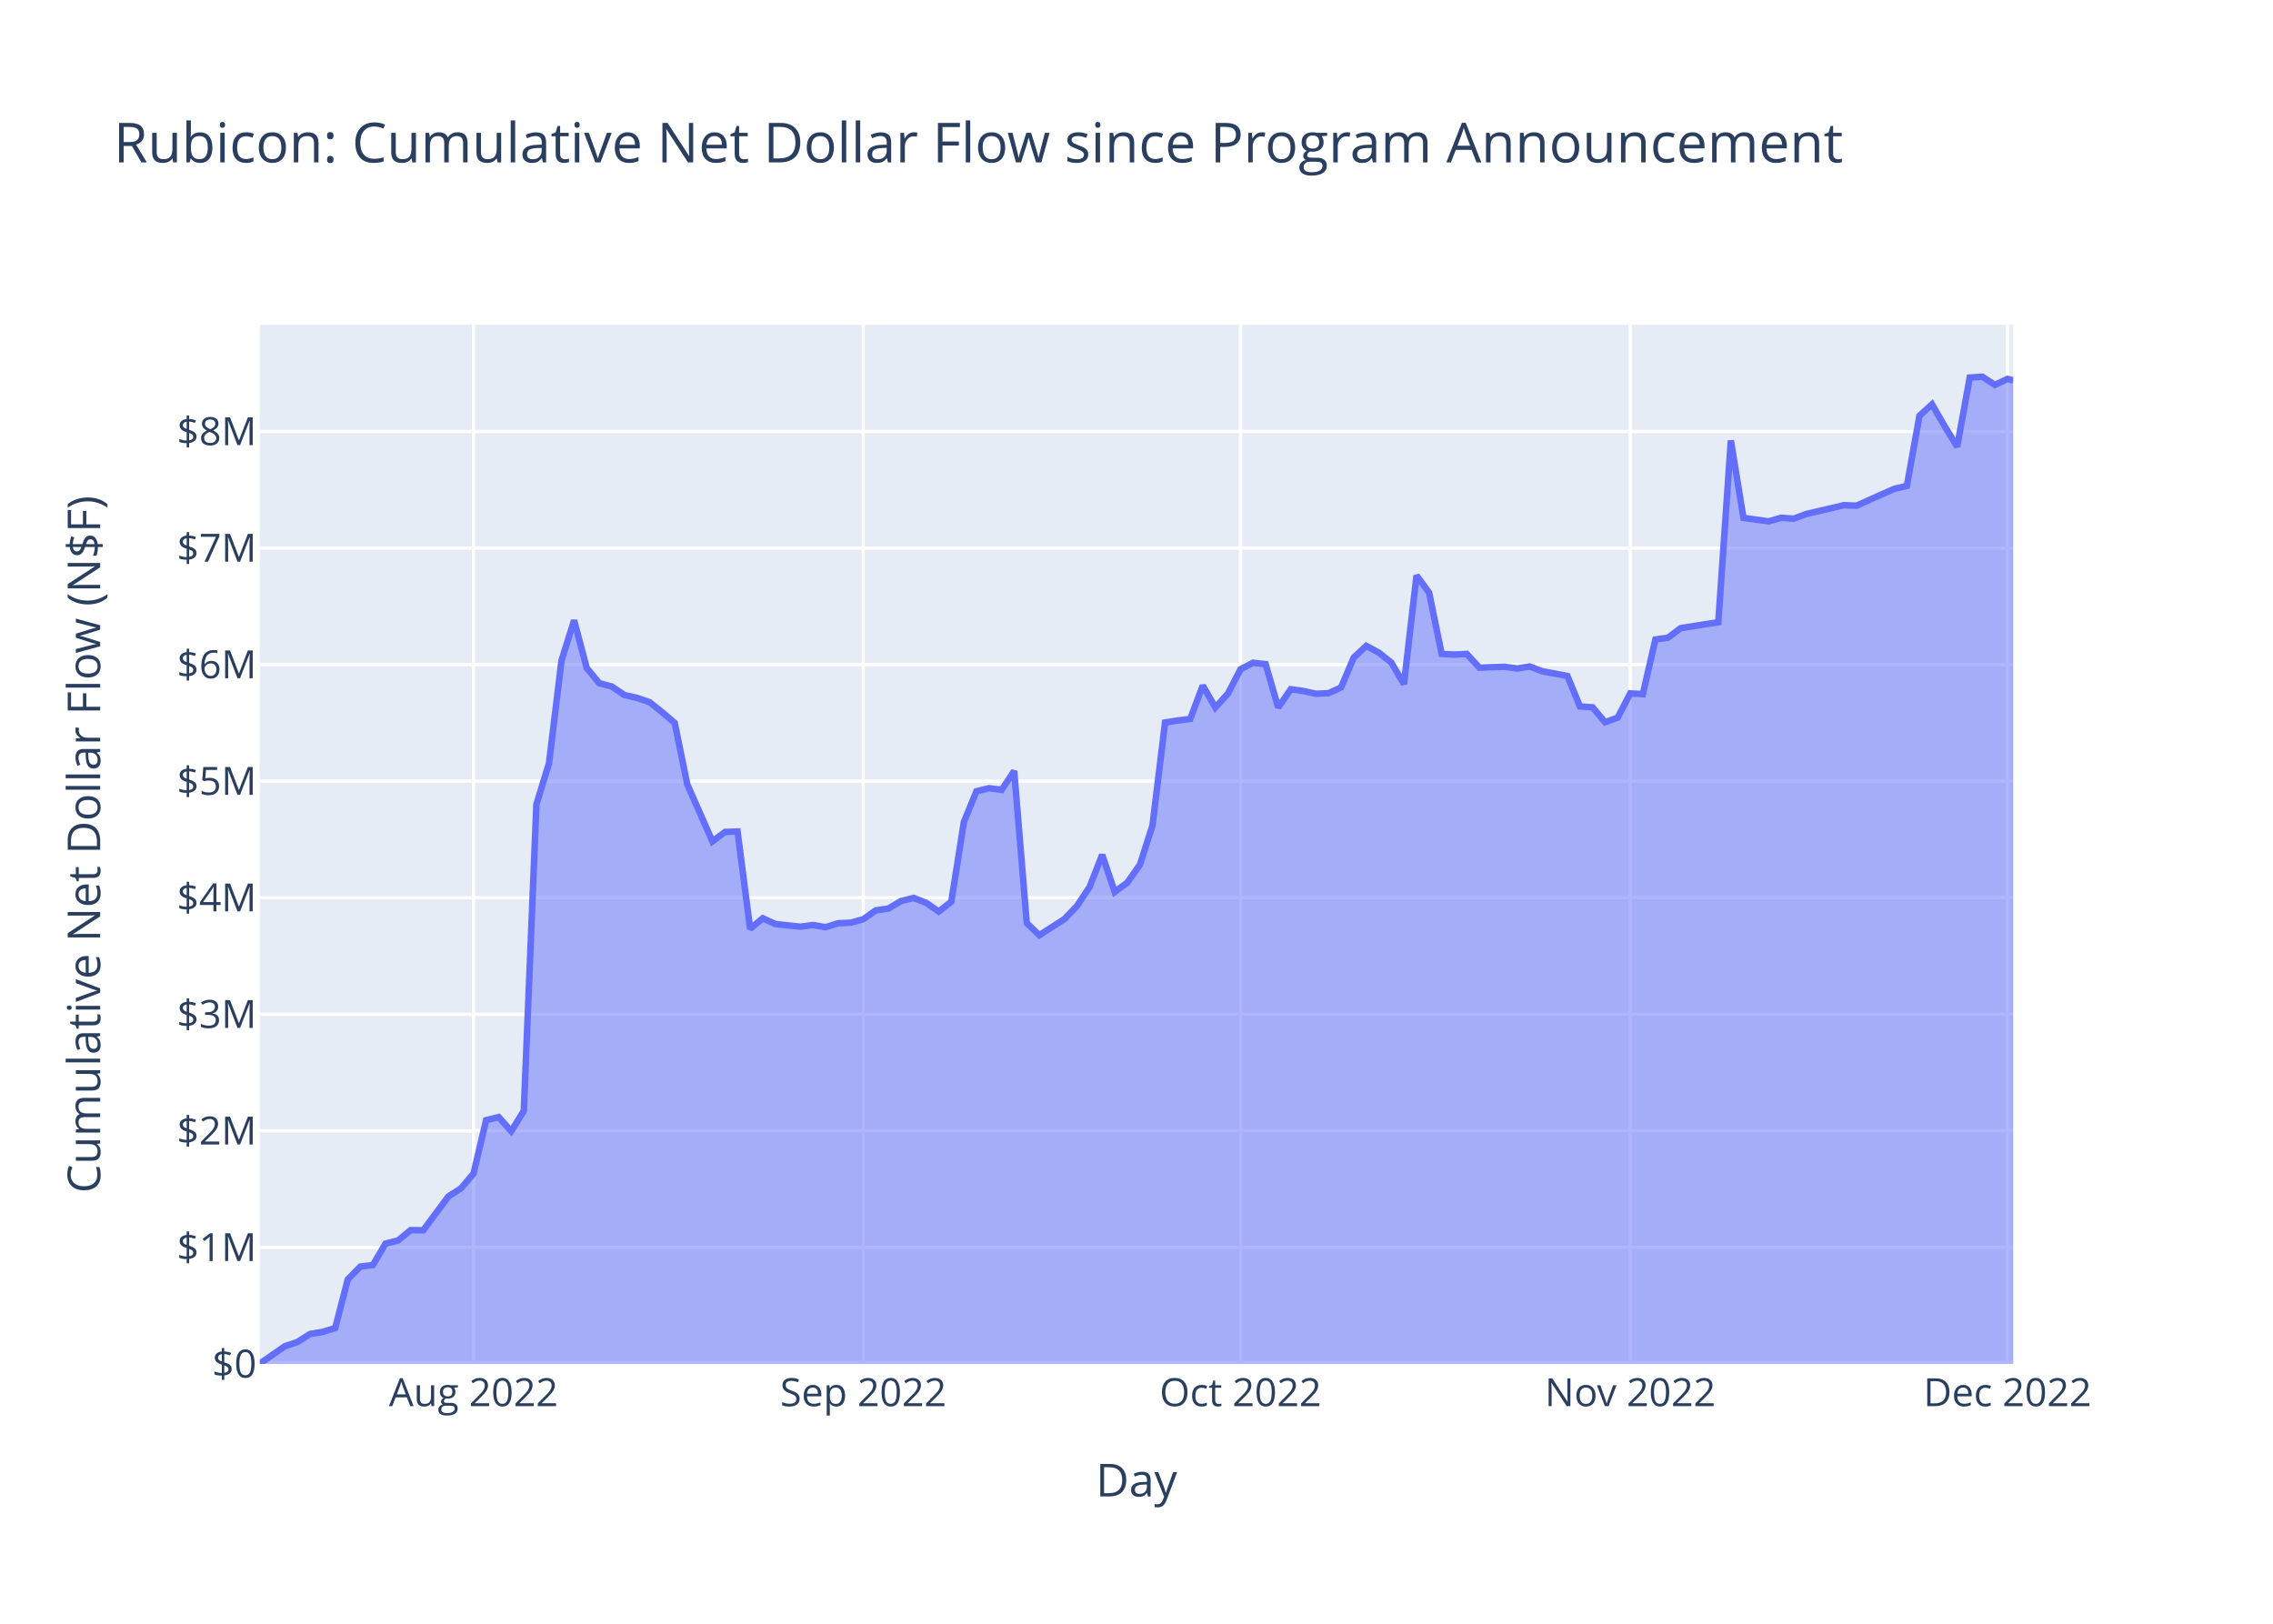
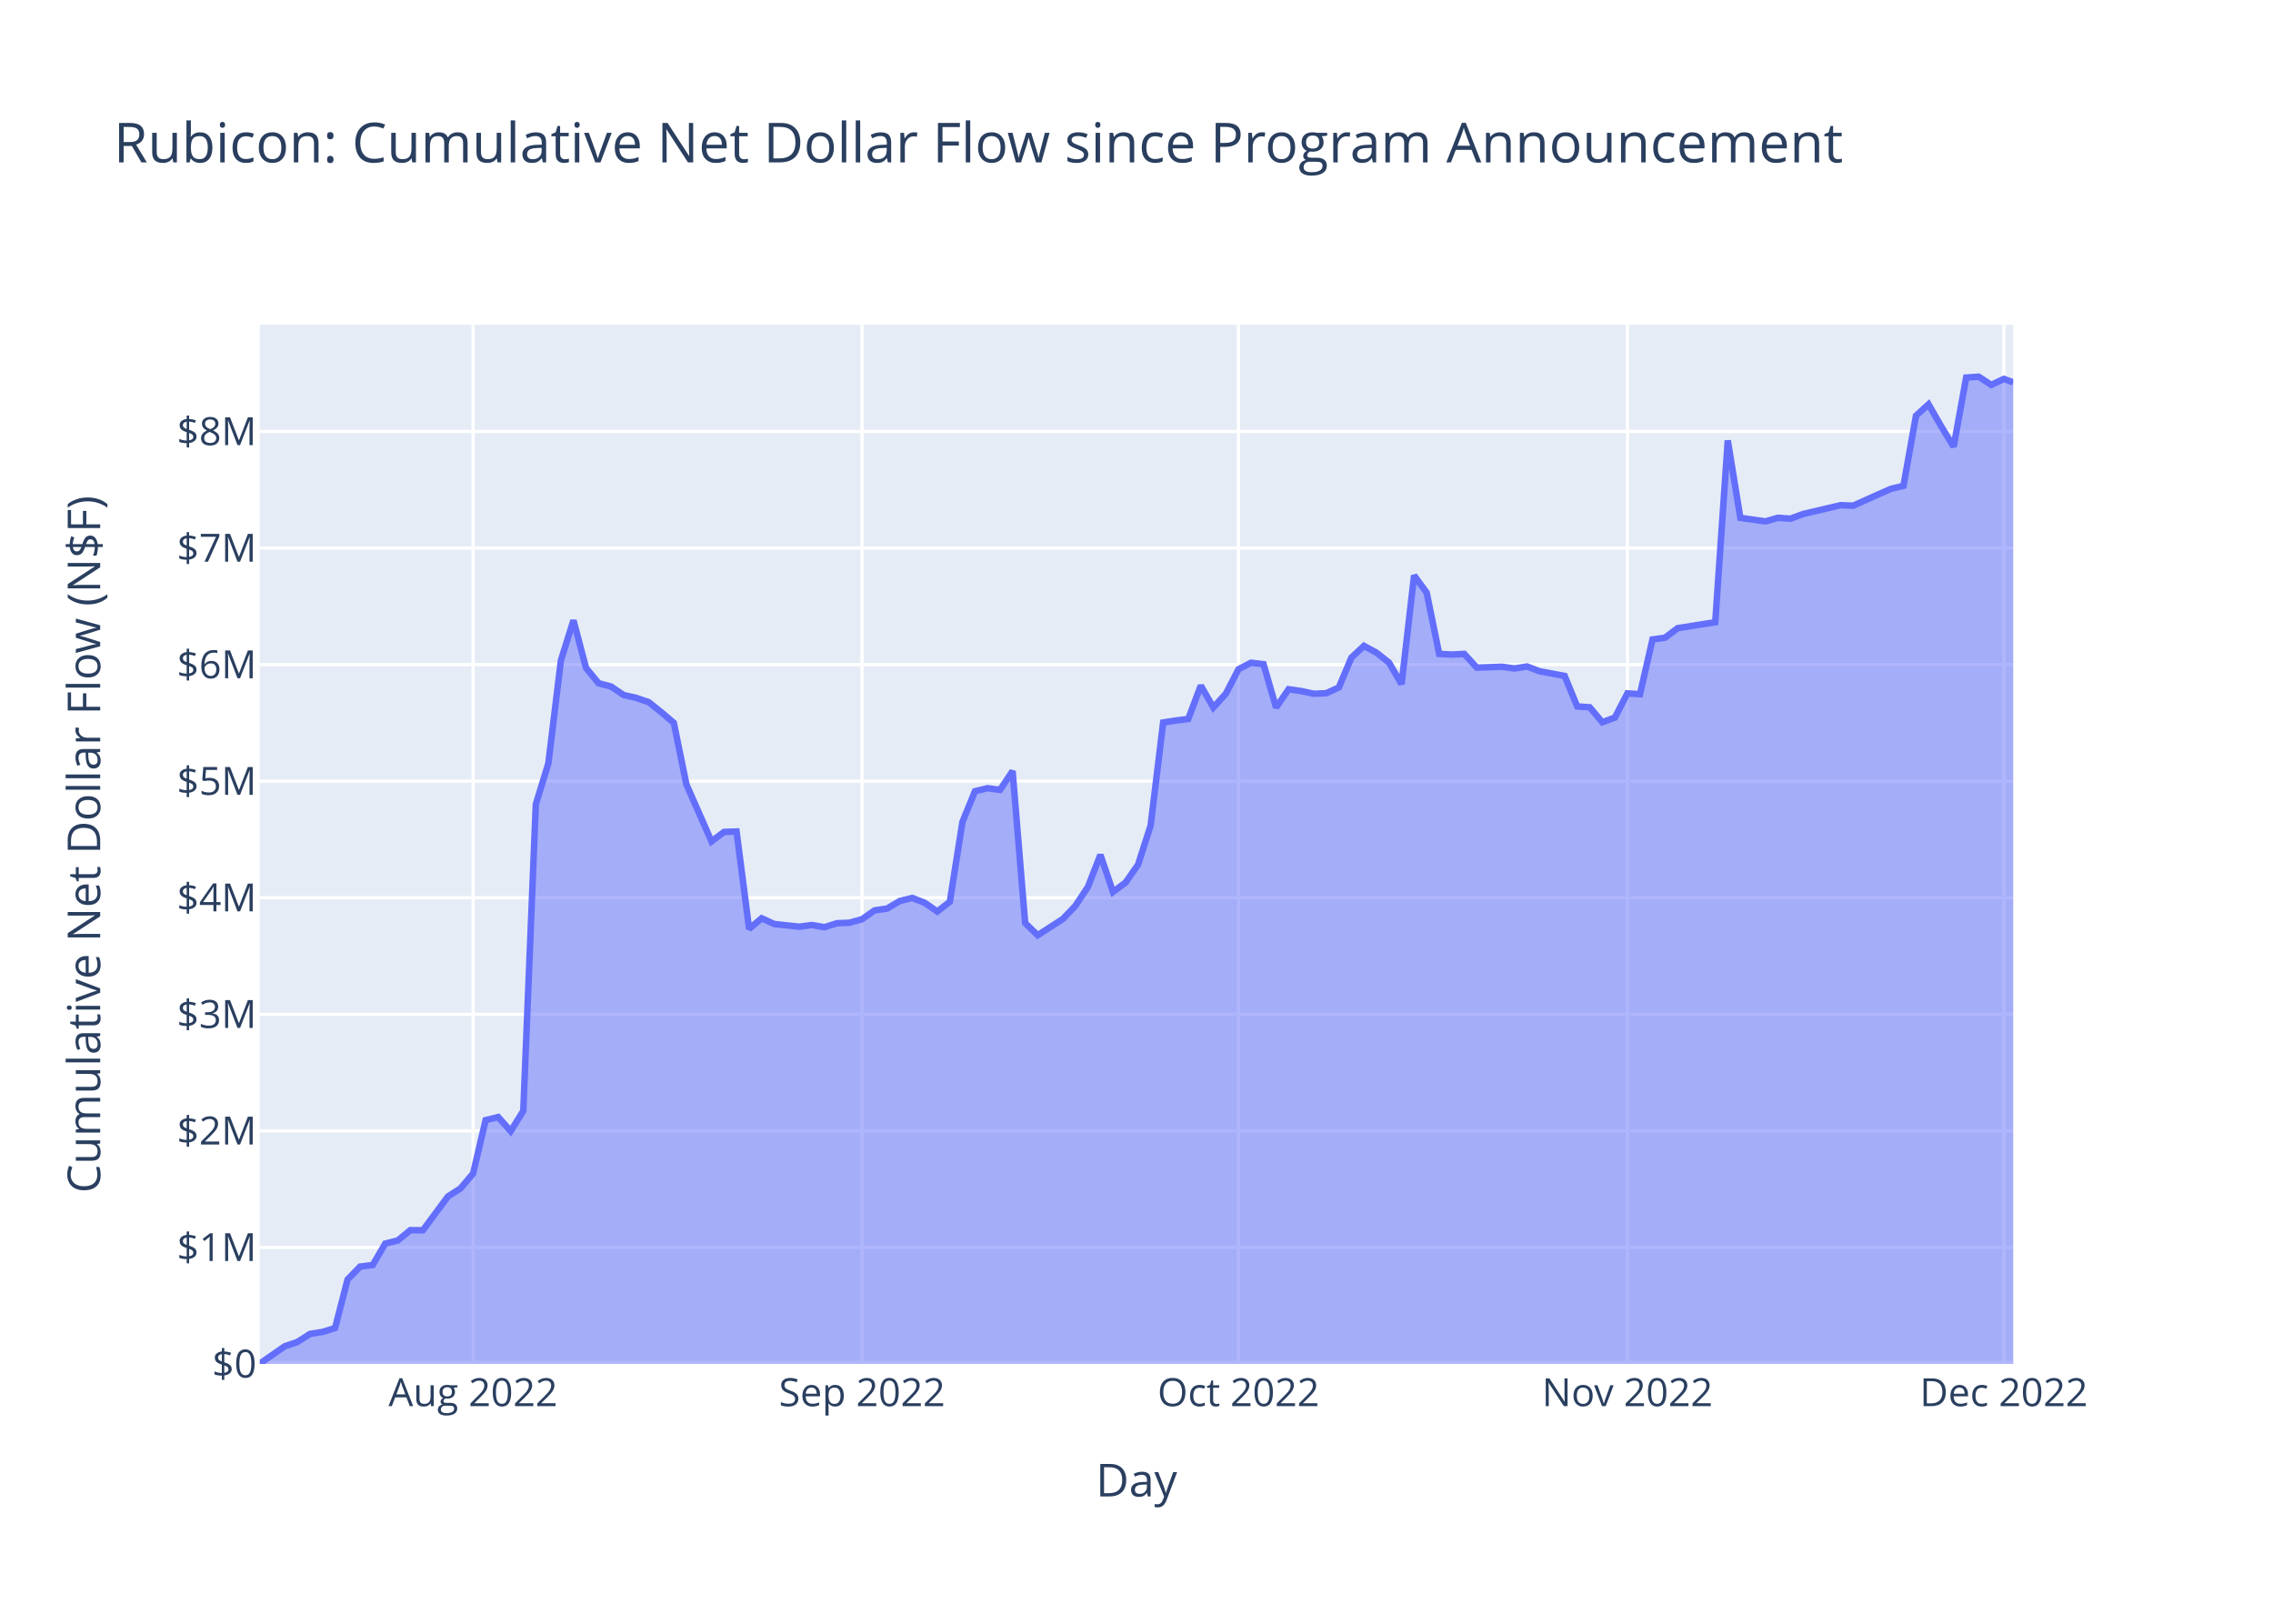
<svg xmlns="http://www.w3.org/2000/svg" class="main-svg" width="700" height="500" style="" viewBox="0 0 700 500">
  <rect x="0" y="0" width="700" height="500" style="fill: rgb(255, 255, 255); fill-opacity: 1;" />
-   <defs id="defs-60ca19">
+   <defs id="defs-f4de00">
    <g class="clips">
-       <clipPath id="clip60ca19xyplot" class="plotclip">
+       <clipPath id="clipf4de00xyplot" class="plotclip">
        <rect width="540" height="320" />
      </clipPath>
-       <clipPath class="axesclip" id="clip60ca19x">
+       <clipPath class="axesclip" id="clipf4de00x">
        <rect x="80" y="0" width="540" height="500" />
      </clipPath>
-       <clipPath class="axesclip" id="clip60ca19y">
+       <clipPath class="axesclip" id="clipf4de00y">
        <rect x="0" y="100" width="700" height="320" />
      </clipPath>
-       <clipPath class="axesclip" id="clip60ca19xy">
+       <clipPath class="axesclip" id="clipf4de00xy">
        <rect x="80" y="100" width="540" height="320" />
      </clipPath>
    </g>
    <g class="gradients" />
    <g class="patterns" />
  </defs>
  <g class="bglayer">
    <rect class="bg" x="80" y="100" width="540" height="320" style="fill: rgb(229, 236, 246); fill-opacity: 1; stroke-width: 0;" />
  </g>
  <g class="layer-below">
    <g class="imagelayer" />
    <g class="shapelayer" />
  </g>
  <g class="cartesianlayer">
    <g class="subplot xy">
      <g class="layer-subplot">
        <g class="shapelayer" />
        <g class="imagelayer" />
      </g>
      <g class="minor-gridlayer">
        <g class="x" />
        <g class="y" />
      </g>
      <g class="gridlayer">
        <g class="x">
-           <path class="xgrid crisp" transform="translate(145.83,0)" d="M0,100v320" style="stroke: rgb(255, 255, 255); stroke-opacity: 1; stroke-width: 1px;" />
-           <path class="xgrid crisp" transform="translate(265.86,0)" d="M0,100v320" style="stroke: rgb(255, 255, 255); stroke-opacity: 1; stroke-width: 1px;" />
-           <path class="xgrid crisp" transform="translate(382.03,0)" d="M0,100v320" style="stroke: rgb(255, 255, 255); stroke-opacity: 1; stroke-width: 1px;" />
-           <path class="xgrid crisp" transform="translate(502.06,0)" d="M0,100v320" style="stroke: rgb(255, 255, 255); stroke-opacity: 1; stroke-width: 1px;" />
-           <path class="xgrid crisp" transform="translate(618.23,0)" d="M0,100v320" style="stroke: rgb(255, 255, 255); stroke-opacity: 1; stroke-width: 1px;" />
+           <path class="xgrid crisp" transform="translate(145.69,0)" d="M0,100v320" style="stroke: rgb(255, 255, 255); stroke-opacity: 1; stroke-width: 1px;" />
+           <path class="xgrid crisp" transform="translate(265.47,0)" d="M0,100v320" style="stroke: rgb(255, 255, 255); stroke-opacity: 1; stroke-width: 1px;" />
+           <path class="xgrid crisp" transform="translate(381.4,0)" d="M0,100v320" style="stroke: rgb(255, 255, 255); stroke-opacity: 1; stroke-width: 1px;" />
+           <path class="xgrid crisp" transform="translate(501.18,0)" d="M0,100v320" style="stroke: rgb(255, 255, 255); stroke-opacity: 1; stroke-width: 1px;" />
+           <path class="xgrid crisp" transform="translate(617.1,0)" d="M0,100v320" style="stroke: rgb(255, 255, 255); stroke-opacity: 1; stroke-width: 1px;" />
        </g>
        <g class="y">
          <path class="ygrid crisp" transform="translate(0,384.11)" d="M80,0h540" style="stroke: rgb(255, 255, 255); stroke-opacity: 1; stroke-width: 1px;" />
          <path class="ygrid crisp" transform="translate(0,348.22)" d="M80,0h540" style="stroke: rgb(255, 255, 255); stroke-opacity: 1; stroke-width: 1px;" />
          <path class="ygrid crisp" transform="translate(0,312.33)" d="M80,0h540" style="stroke: rgb(255, 255, 255); stroke-opacity: 1; stroke-width: 1px;" />
          <path class="ygrid crisp" transform="translate(0,276.44)" d="M80,0h540" style="stroke: rgb(255, 255, 255); stroke-opacity: 1; stroke-width: 1px;" />
          <path class="ygrid crisp" transform="translate(0,240.55)" d="M80,0h540" style="stroke: rgb(255, 255, 255); stroke-opacity: 1; stroke-width: 1px;" />
          <path class="ygrid crisp" transform="translate(0,204.65)" d="M80,0h540" style="stroke: rgb(255, 255, 255); stroke-opacity: 1; stroke-width: 1px;" />
          <path class="ygrid crisp" transform="translate(0,168.76)" d="M80,0h540" style="stroke: rgb(255, 255, 255); stroke-opacity: 1; stroke-width: 1px;" />
          <path class="ygrid crisp" transform="translate(0,132.87)" d="M80,0h540" style="stroke: rgb(255, 255, 255); stroke-opacity: 1; stroke-width: 1px;" />
        </g>
      </g>
      <g class="zerolinelayer">
        <path class="yzl zl crisp" transform="translate(0,420)" d="M80,0h540" style="stroke: rgb(255, 255, 255); stroke-opacity: 1; stroke-width: 2px;" />
      </g>
      <path class="xlines-below" />
      <path class="ylines-below" />
      <g class="overlines-below" />
      <g class="xaxislayer-below" />
      <g class="yaxislayer-below" />
      <g class="overaxes-below" />
-       <g class="plot" transform="translate(80,100)" clip-path="url(#clip60ca19xyplot)">
+       <g class="plot" transform="translate(80,100)" clip-path="url(#clipf4de00xyplot)">
        <g class="scatterlayer mlayer">
-           <g class="trace scatter trace910156" style="stroke-miterlimit: 2;">
+           <g class="trace scatter tracef5ba45" style="stroke-miterlimit: 2;">
            <g class="fills">
              <g>
-                 <path class="js-fill" d="M540,320L0,320L0,319.9L7.74,314.54L11.62,313.24L15.49,310.76L19.36,310.14L23.23,308.94L27.1,293.98L30.98,290.02L34.85,289.53L38.72,282.94L42.59,281.97L46.47,278.8L50.34,278.84L58.08,268.42L61.95,265.94L65.83,261.37L69.7,244.94L73.57,243.97L77.44,248.32L81.31,242.08L85.19,147.69L89.06,135.08L92.93,103.35L96.8,91.03L100.68,105.66L104.55,110.38L108.42,111.4L112.29,114.02L116.16,114.89L120.04,116.22L123.91,119.3L127.78,122.59L131.65,141.52L139.4,159.09L143.27,156.18L147.14,156.04L151.01,186.03L154.89,182.76L158.76,184.53L166.5,185.36L170.37,184.84L174.25,185.51L178.12,184.29L181.99,184.13L185.86,183.06L189.73,180.33L193.61,179.77L197.48,177.46L201.35,176.5L205.22,178L209.09,180.69L212.97,177.65L216.84,153.11L220.71,143.66L224.58,142.71L228.46,143.22L232.33,137.42L236.2,184.23L240.07,187.98L247.82,182.99L251.69,178.95L255.56,173.1L259.43,163.23L263.3,174.64L267.18,171.77L271.05,166.26L274.92,154.2L278.79,122.48L282.67,121.87L286.54,121.39L290.41,111.12L294.28,117.85L298.15,113.59L302.03,106.1L305.9,104.08L309.77,104.53L313.64,117.86L317.51,112.23L321.39,112.79L325.26,113.63L329.13,113.46L333,111.69L336.88,102.52L340.75,98.89L344.62,100.96L348.49,104.04L352.36,110.65L356.24,77.2L360.11,82.49L363.98,101.36L367.85,101.55L371.72,101.37L375.6,105.59L383.34,105.31L387.21,105.85L391.08,105.23L394.96,106.7L402.7,108.14L406.57,117.53L410.45,117.8L414.32,122.4L418.19,120.96L422.06,113.51L425.93,113.75L429.81,96.91L433.68,96.37L437.55,93.44L445.29,92.2L449.17,91.61L453.04,35.63L456.91,59.46L464.66,60.55L468.53,59.44L472.4,59.71L476.27,58.27L487.89,55.56L491.76,55.71L499.5,52.23L503.38,50.53L507.25,49.6L511.12,28.02L514.99,24.5L518.87,31.23L522.74,37.53L526.61,16.26L530.48,16L534.35,18.52L538.23,16.68L540,17.13" style="fill: rgb(99, 110, 250); fill-opacity: 0.5; stroke-width: 0;" />
+                 <path class="js-fill" d="M540,320L0,320L0,319.9L7.73,314.54L11.59,313.24L15.46,310.76L19.32,310.14L23.18,308.94L27.05,293.98L30.91,290.02L34.78,289.53L38.64,282.94L42.5,281.97L46.37,278.8L50.23,278.84L57.96,268.42L61.82,265.94L65.69,261.37L69.55,244.94L73.42,243.97L77.28,248.32L81.15,242.08L85.01,147.69L88.87,135.08L92.74,103.35L96.6,91.03L100.47,105.66L104.33,110.38L108.19,111.4L112.06,114.02L115.92,114.89L119.79,116.22L123.65,119.3L127.51,122.59L131.38,141.52L139.11,159.09L142.97,156.18L146.83,156.04L150.7,186.03L154.56,182.76L158.43,184.53L166.15,185.36L170.02,184.84L173.88,185.51L177.75,184.29L181.61,184.13L185.47,183.06L189.34,180.33L193.2,179.77L197.07,177.46L200.93,176.5L204.79,178L208.66,180.69L212.52,177.65L216.39,153.11L220.25,143.66L224.11,142.71L227.98,143.22L231.84,137.42L235.71,184.23L239.57,187.98L247.3,182.99L251.16,178.95L255.03,173.1L258.89,163.23L262.76,174.64L266.62,171.77L270.48,166.26L274.35,154.2L278.21,122.48L282.08,121.87L285.94,121.39L289.8,111.12L293.67,117.85L297.53,113.59L301.4,106.1L305.26,104.08L309.12,104.53L312.99,117.86L316.85,112.23L320.72,112.79L324.58,113.63L328.44,113.46L332.31,111.69L336.17,102.52L340.04,98.89L343.9,100.96L347.76,104.04L351.63,110.65L355.49,77.2L359.36,82.49L363.22,101.36L367.08,101.55L370.95,101.37L374.81,105.59L382.54,105.31L386.41,105.85L390.27,105.23L394.13,106.7L401.86,108.14L405.73,117.53L409.59,117.8L413.45,122.4L417.32,120.96L421.18,113.51L425.05,113.75L428.91,96.91L432.77,96.37L436.64,93.44L444.37,92.2L448.23,91.61L452.09,35.63L455.96,59.46L463.69,60.55L467.55,59.44L471.41,59.71L475.28,58.27L486.87,55.56L490.73,55.71L498.46,52.23L502.33,50.53L506.19,49.6L510.05,28.02L513.92,24.5L517.78,31.23L521.65,37.53L525.51,16.26L529.37,16L533.24,18.52L537.1,16.68L540,17.73" style="fill: rgb(99, 110, 250); fill-opacity: 0.5; stroke-width: 0;" />
              </g>
            </g>
            <g class="errorbars" />
            <g class="lines">
-               <path class="js-line" d="M0,319.9L7.74,314.54L11.62,313.24L15.49,310.76L19.36,310.14L23.23,308.94L27.1,293.98L30.98,290.02L34.85,289.53L38.72,282.94L42.59,281.97L46.47,278.8L50.34,278.84L58.08,268.42L61.95,265.94L65.83,261.37L69.7,244.94L73.57,243.97L77.44,248.32L81.31,242.08L85.19,147.69L89.06,135.08L92.93,103.35L96.8,91.03L100.68,105.66L104.55,110.38L108.42,111.4L112.29,114.02L116.16,114.89L120.04,116.22L123.91,119.3L127.78,122.59L131.65,141.52L139.4,159.09L143.27,156.18L147.14,156.04L151.01,186.03L154.89,182.76L158.76,184.53L166.5,185.36L170.37,184.84L174.25,185.51L178.12,184.29L181.99,184.13L185.86,183.06L189.73,180.33L193.61,179.77L197.48,177.46L201.35,176.5L205.22,178L209.09,180.69L212.97,177.65L216.84,153.11L220.71,143.66L224.58,142.71L228.46,143.22L232.33,137.42L236.2,184.23L240.07,187.98L247.82,182.99L251.69,178.95L255.56,173.1L259.43,163.23L263.3,174.64L267.18,171.77L271.05,166.26L274.92,154.2L278.79,122.48L282.67,121.87L286.54,121.39L290.41,111.12L294.28,117.85L298.15,113.59L302.03,106.1L305.9,104.08L309.77,104.53L313.64,117.86L317.51,112.23L321.39,112.79L325.26,113.63L329.13,113.46L333,111.69L336.88,102.52L340.75,98.89L344.62,100.96L348.49,104.04L352.36,110.65L356.24,77.2L360.11,82.49L363.98,101.36L367.85,101.55L371.72,101.37L375.6,105.59L383.34,105.31L387.21,105.85L391.08,105.23L394.96,106.7L402.7,108.14L406.57,117.53L410.45,117.8L414.32,122.4L418.19,120.96L422.06,113.51L425.93,113.75L429.81,96.91L433.68,96.37L437.55,93.44L445.29,92.2L449.17,91.61L453.04,35.63L456.91,59.46L464.66,60.55L468.53,59.44L472.4,59.71L476.27,58.27L487.89,55.56L491.76,55.71L499.5,52.23L503.38,50.53L507.25,49.6L511.12,28.02L514.99,24.5L518.87,31.23L522.74,37.53L526.61,16.26L530.48,16L534.35,18.52L538.23,16.68L540,17.13" style="vector-effect: non-scaling-stroke; fill: none; stroke: rgb(99, 110, 250); stroke-opacity: 1; stroke-width: 2px; opacity: 1;" />
+               <path class="js-line" d="M0,319.9L7.73,314.54L11.59,313.24L15.46,310.76L19.32,310.14L23.18,308.94L27.05,293.98L30.91,290.02L34.78,289.53L38.64,282.94L42.5,281.97L46.37,278.8L50.23,278.84L57.96,268.42L61.82,265.94L65.69,261.37L69.55,244.94L73.42,243.97L77.28,248.32L81.15,242.08L85.01,147.69L88.87,135.08L92.74,103.35L96.6,91.03L100.47,105.66L104.33,110.38L108.19,111.4L112.06,114.02L115.92,114.89L119.79,116.22L123.65,119.3L127.51,122.59L131.38,141.52L139.11,159.09L142.97,156.18L146.83,156.04L150.7,186.03L154.56,182.76L158.43,184.53L166.15,185.36L170.02,184.84L173.88,185.51L177.75,184.29L181.61,184.13L185.47,183.06L189.34,180.33L193.2,179.77L197.07,177.46L200.93,176.5L204.79,178L208.66,180.69L212.52,177.65L216.39,153.11L220.25,143.66L224.11,142.71L227.98,143.22L231.84,137.42L235.71,184.23L239.57,187.98L247.3,182.99L251.16,178.95L255.03,173.1L258.89,163.23L262.76,174.64L266.62,171.77L270.48,166.26L274.35,154.2L278.21,122.48L282.08,121.87L285.94,121.39L289.8,111.12L293.67,117.85L297.53,113.59L301.4,106.1L305.26,104.08L309.12,104.53L312.99,117.86L316.85,112.23L320.72,112.79L324.58,113.63L328.44,113.46L332.31,111.69L336.17,102.52L340.04,98.89L343.9,100.96L347.76,104.04L351.63,110.65L355.49,77.2L359.36,82.49L363.22,101.36L367.08,101.55L370.95,101.37L374.81,105.59L382.54,105.31L386.41,105.85L390.27,105.23L394.13,106.7L401.86,108.14L405.73,117.53L409.59,117.8L413.45,122.4L417.32,120.96L421.18,113.51L425.05,113.75L428.91,96.91L432.77,96.37L436.64,93.44L444.37,92.2L448.23,91.61L452.09,35.63L455.96,59.46L463.69,60.55L467.55,59.44L471.41,59.71L475.28,58.27L486.87,55.56L490.73,55.71L498.46,52.23L502.33,50.53L506.19,49.6L510.05,28.02L513.92,24.5L517.78,31.23L521.65,37.53L525.51,16.26L529.37,16L533.24,18.52L537.1,16.68L540,17.73" style="vector-effect: non-scaling-stroke; fill: none; stroke: rgb(99, 110, 250); stroke-opacity: 1; stroke-width: 2px; opacity: 1;" />
            </g>
            <g class="points" />
            <g class="text" />
          </g>
        </g>
      </g>
      <g class="overplot" />
      <path class="xlines-above crisp" d="M0,0" style="fill: none;" />
      <path class="ylines-above crisp" d="M0,0" style="fill: none;" />
      <g class="overlines-above" />
      <g class="xaxislayer-above">
        <g class="xtick">
-           <text text-anchor="middle" x="0" y="433" transform="translate(145.83,0)" style="font-family: 'Open Sans', verdana, arial, sans-serif; font-size: 12px; fill: rgb(42, 63, 95); fill-opacity: 1; white-space: pre; opacity: 1;">Aug 2022</text>
+           <text text-anchor="middle" x="0" y="433" transform="translate(145.69,0)" style="font-family: 'Open Sans', verdana, arial, sans-serif; font-size: 12px; fill: rgb(42, 63, 95); fill-opacity: 1; white-space: pre; opacity: 1;">Aug 2022</text>
        </g>
        <g class="xtick">
-           <text text-anchor="middle" x="0" y="433" style="font-family: 'Open Sans', verdana, arial, sans-serif; font-size: 12px; fill: rgb(42, 63, 95); fill-opacity: 1; white-space: pre; opacity: 1;" transform="translate(265.86,0)">Sep 2022</text>
+           <text text-anchor="middle" x="0" y="433" style="font-family: 'Open Sans', verdana, arial, sans-serif; font-size: 12px; fill: rgb(42, 63, 95); fill-opacity: 1; white-space: pre; opacity: 1;" transform="translate(265.47,0)">Sep 2022</text>
        </g>
        <g class="xtick">
-           <text text-anchor="middle" x="0" y="433" style="font-family: 'Open Sans', verdana, arial, sans-serif; font-size: 12px; fill: rgb(42, 63, 95); fill-opacity: 1; white-space: pre; opacity: 1;" transform="translate(382.03,0)">Oct 2022</text>
+           <text text-anchor="middle" x="0" y="433" style="font-family: 'Open Sans', verdana, arial, sans-serif; font-size: 12px; fill: rgb(42, 63, 95); fill-opacity: 1; white-space: pre; opacity: 1;" transform="translate(381.4,0)">Oct 2022</text>
        </g>
        <g class="xtick">
-           <text text-anchor="middle" x="0" y="433" style="font-family: 'Open Sans', verdana, arial, sans-serif; font-size: 12px; fill: rgb(42, 63, 95); fill-opacity: 1; white-space: pre; opacity: 1;" transform="translate(502.06,0)">Nov 2022</text>
+           <text text-anchor="middle" x="0" y="433" style="font-family: 'Open Sans', verdana, arial, sans-serif; font-size: 12px; fill: rgb(42, 63, 95); fill-opacity: 1; white-space: pre; opacity: 1;" transform="translate(501.18,0)">Nov 2022</text>
        </g>
        <g class="xtick">
-           <text text-anchor="middle" x="0" y="433" style="font-family: 'Open Sans', verdana, arial, sans-serif; font-size: 12px; fill: rgb(42, 63, 95); fill-opacity: 1; white-space: pre; opacity: 1;" transform="translate(618.23,0)">Dec 2022</text>
+           <text text-anchor="middle" x="0" y="433" style="font-family: 'Open Sans', verdana, arial, sans-serif; font-size: 12px; fill: rgb(42, 63, 95); fill-opacity: 1; white-space: pre; opacity: 1;" transform="translate(617.1,0)">Dec 2022</text>
        </g>
      </g>
      <g class="yaxislayer-above">
        <g class="ytick">
          <text text-anchor="end" x="79" y="4.2" transform="translate(0,420)" style="font-family: 'Open Sans', verdana, arial, sans-serif; font-size: 12px; fill: rgb(42, 63, 95); fill-opacity: 1; white-space: pre; opacity: 1;">$0</text>
        </g>
        <g class="ytick">
          <text text-anchor="end" x="79" y="4.2" style="font-family: 'Open Sans', verdana, arial, sans-serif; font-size: 12px; fill: rgb(42, 63, 95); fill-opacity: 1; white-space: pre; opacity: 1;" transform="translate(0,384.11)">$1M</text>
        </g>
        <g class="ytick">
          <text text-anchor="end" x="79" y="4.2" style="font-family: 'Open Sans', verdana, arial, sans-serif; font-size: 12px; fill: rgb(42, 63, 95); fill-opacity: 1; white-space: pre; opacity: 1;" transform="translate(0,348.22)">$2M</text>
        </g>
        <g class="ytick">
          <text text-anchor="end" x="79" y="4.2" style="font-family: 'Open Sans', verdana, arial, sans-serif; font-size: 12px; fill: rgb(42, 63, 95); fill-opacity: 1; white-space: pre; opacity: 1;" transform="translate(0,312.33)">$3M</text>
        </g>
        <g class="ytick">
          <text text-anchor="end" x="79" y="4.2" style="font-family: 'Open Sans', verdana, arial, sans-serif; font-size: 12px; fill: rgb(42, 63, 95); fill-opacity: 1; white-space: pre; opacity: 1;" transform="translate(0,276.44)">$4M</text>
        </g>
        <g class="ytick">
          <text text-anchor="end" x="79" y="4.2" style="font-family: 'Open Sans', verdana, arial, sans-serif; font-size: 12px; fill: rgb(42, 63, 95); fill-opacity: 1; white-space: pre; opacity: 1;" transform="translate(0,240.55)">$5M</text>
        </g>
        <g class="ytick">
          <text text-anchor="end" x="79" y="4.2" style="font-family: 'Open Sans', verdana, arial, sans-serif; font-size: 12px; fill: rgb(42, 63, 95); fill-opacity: 1; white-space: pre; opacity: 1;" transform="translate(0,204.65)">$6M</text>
        </g>
        <g class="ytick">
          <text text-anchor="end" x="79" y="4.2" style="font-family: 'Open Sans', verdana, arial, sans-serif; font-size: 12px; fill: rgb(42, 63, 95); fill-opacity: 1; white-space: pre; opacity: 1;" transform="translate(0,168.76)">$7M</text>
        </g>
        <g class="ytick">
          <text text-anchor="end" x="79" y="4.2" style="font-family: 'Open Sans', verdana, arial, sans-serif; font-size: 12px; fill: rgb(42, 63, 95); fill-opacity: 1; white-space: pre; opacity: 1;" transform="translate(0,132.87)">$8M</text>
        </g>
      </g>
      <g class="overaxes-above" />
    </g>
  </g>
  <g class="polarlayer" />
  <g class="smithlayer" />
  <g class="ternarylayer" />
  <g class="geolayer" />
  <g class="funnelarealayer" />
  <g class="pielayer" />
  <g class="iciclelayer" />
  <g class="treemaplayer" />
  <g class="sunburstlayer" />
  <g class="glimages" />
-   <defs id="topdefs-60ca19">
+   <defs id="topdefs-f4de00">
    <g class="clips" />
  </defs>
  <g class="layer-above">
    <g class="imagelayer" />
    <g class="shapelayer" />
  </g>
  <g class="infolayer">
    <g class="g-gtitle">
      <text class="gtitle" x="35" y="50" text-anchor="start" dy="0em" style="font-family: 'Open Sans', verdana, arial, sans-serif; font-size: 17px; fill: rgb(42, 63, 95); opacity: 1; font-weight: normal; white-space: pre;">Rubicon: Cumulative Net Dollar Flow since Program Announcement</text>
    </g>
    <g class="g-xtitle">
      <text class="xtitle" x="350" y="460.8" text-anchor="middle" style="font-family: 'Open Sans', verdana, arial, sans-serif; font-size: 14px; fill: rgb(42, 63, 95); opacity: 1; font-weight: normal; white-space: pre;">Day</text>
    </g>
    <g class="g-ytitle">
      <text class="ytitle" transform="rotate(-90,30.85625,260)" x="30.856" y="260" text-anchor="middle" style="font-family: 'Open Sans', verdana, arial, sans-serif; font-size: 14px; fill: rgb(42, 63, 95); opacity: 1; font-weight: normal; white-space: pre;">Cumulative Net Dollar Flow (N$F)</text>
    </g>
  </g>
</svg>
